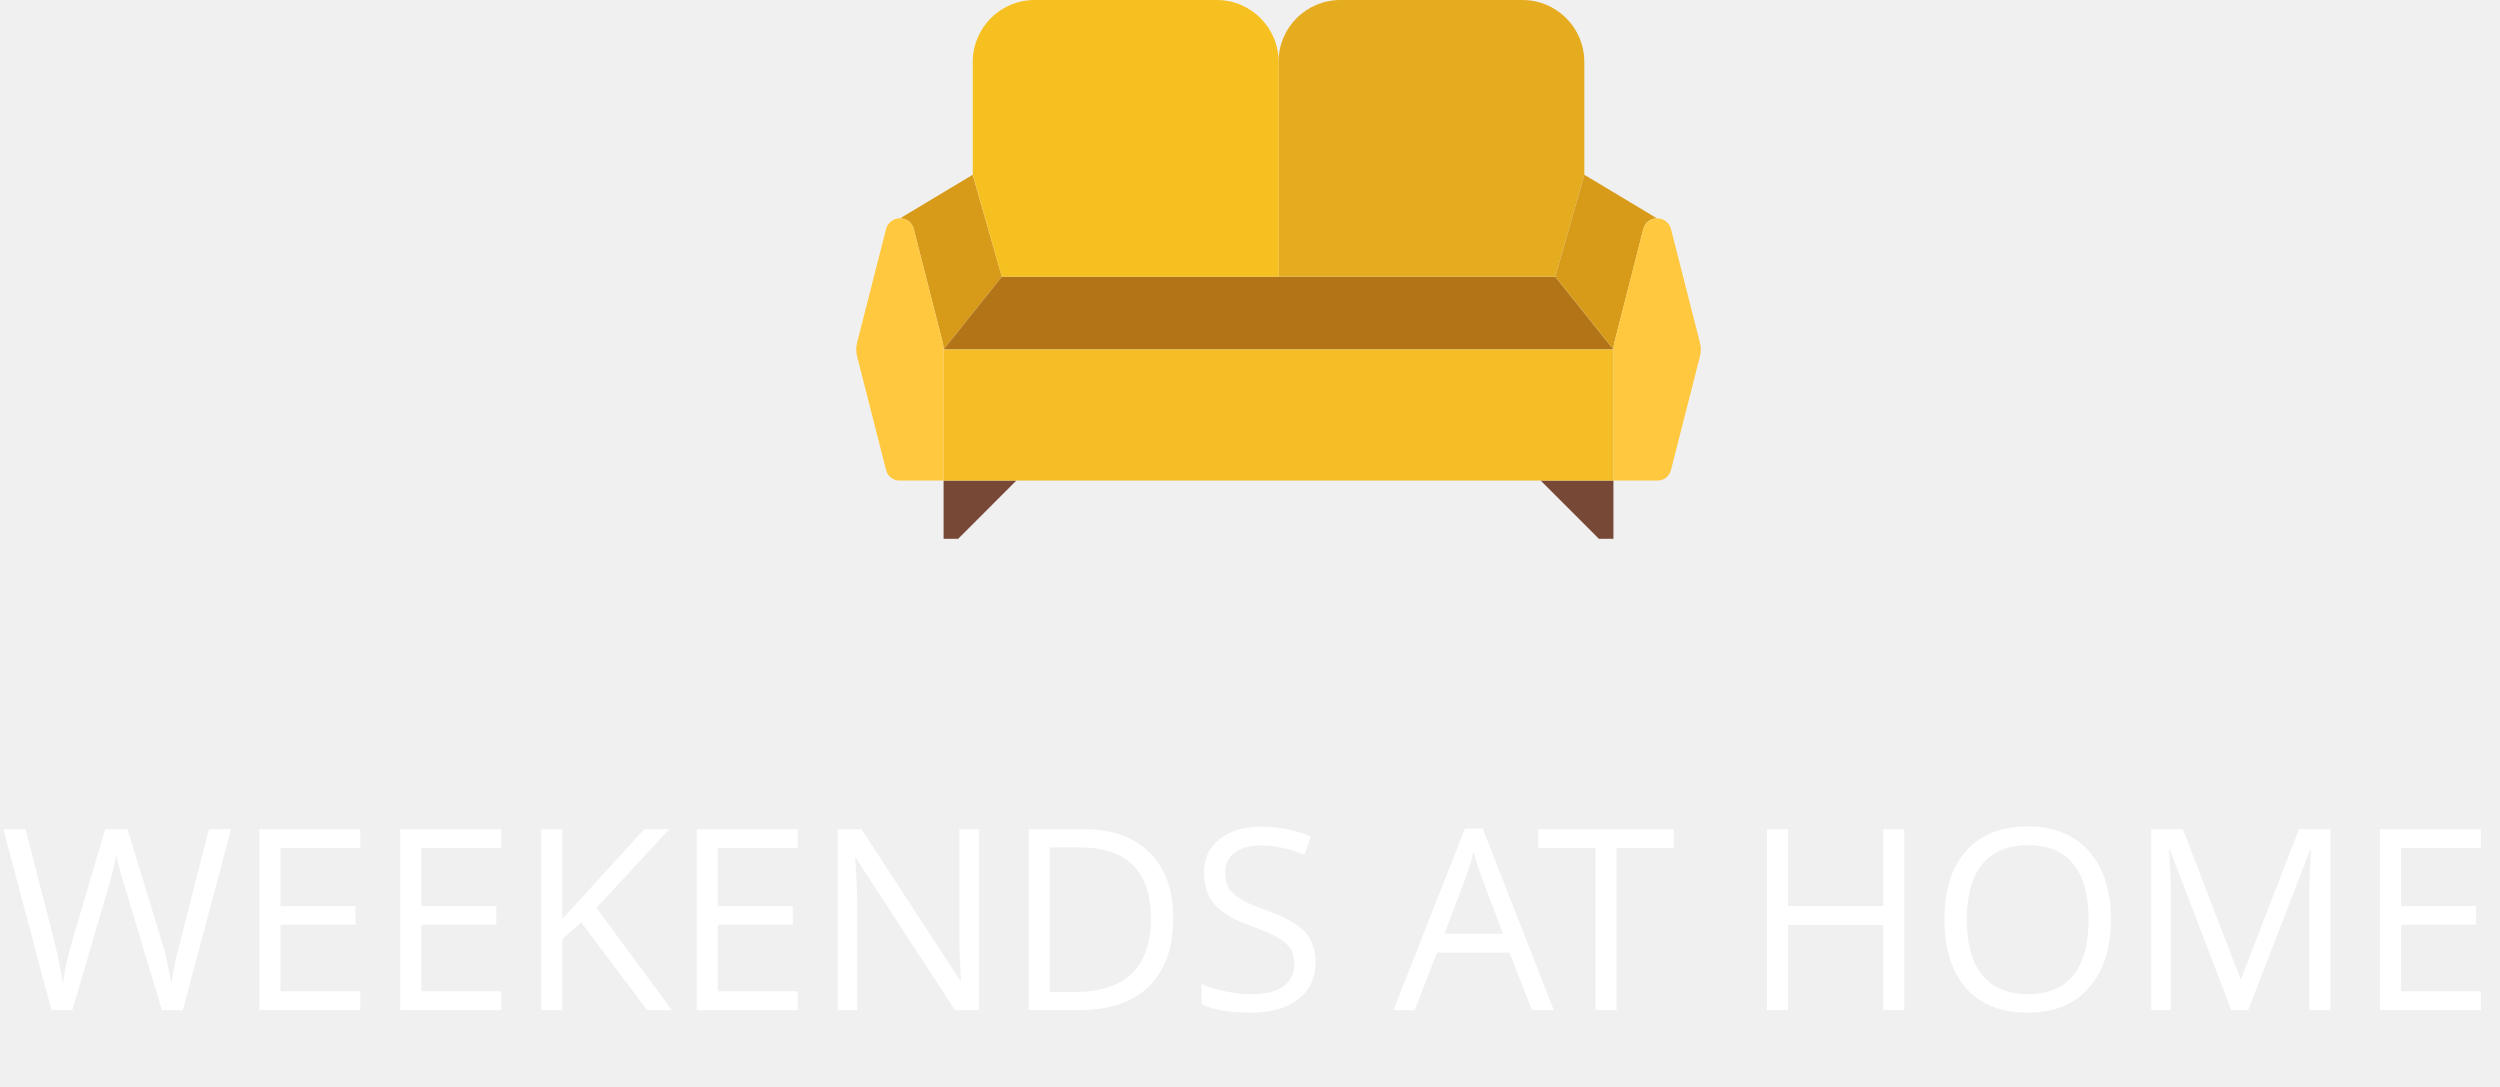
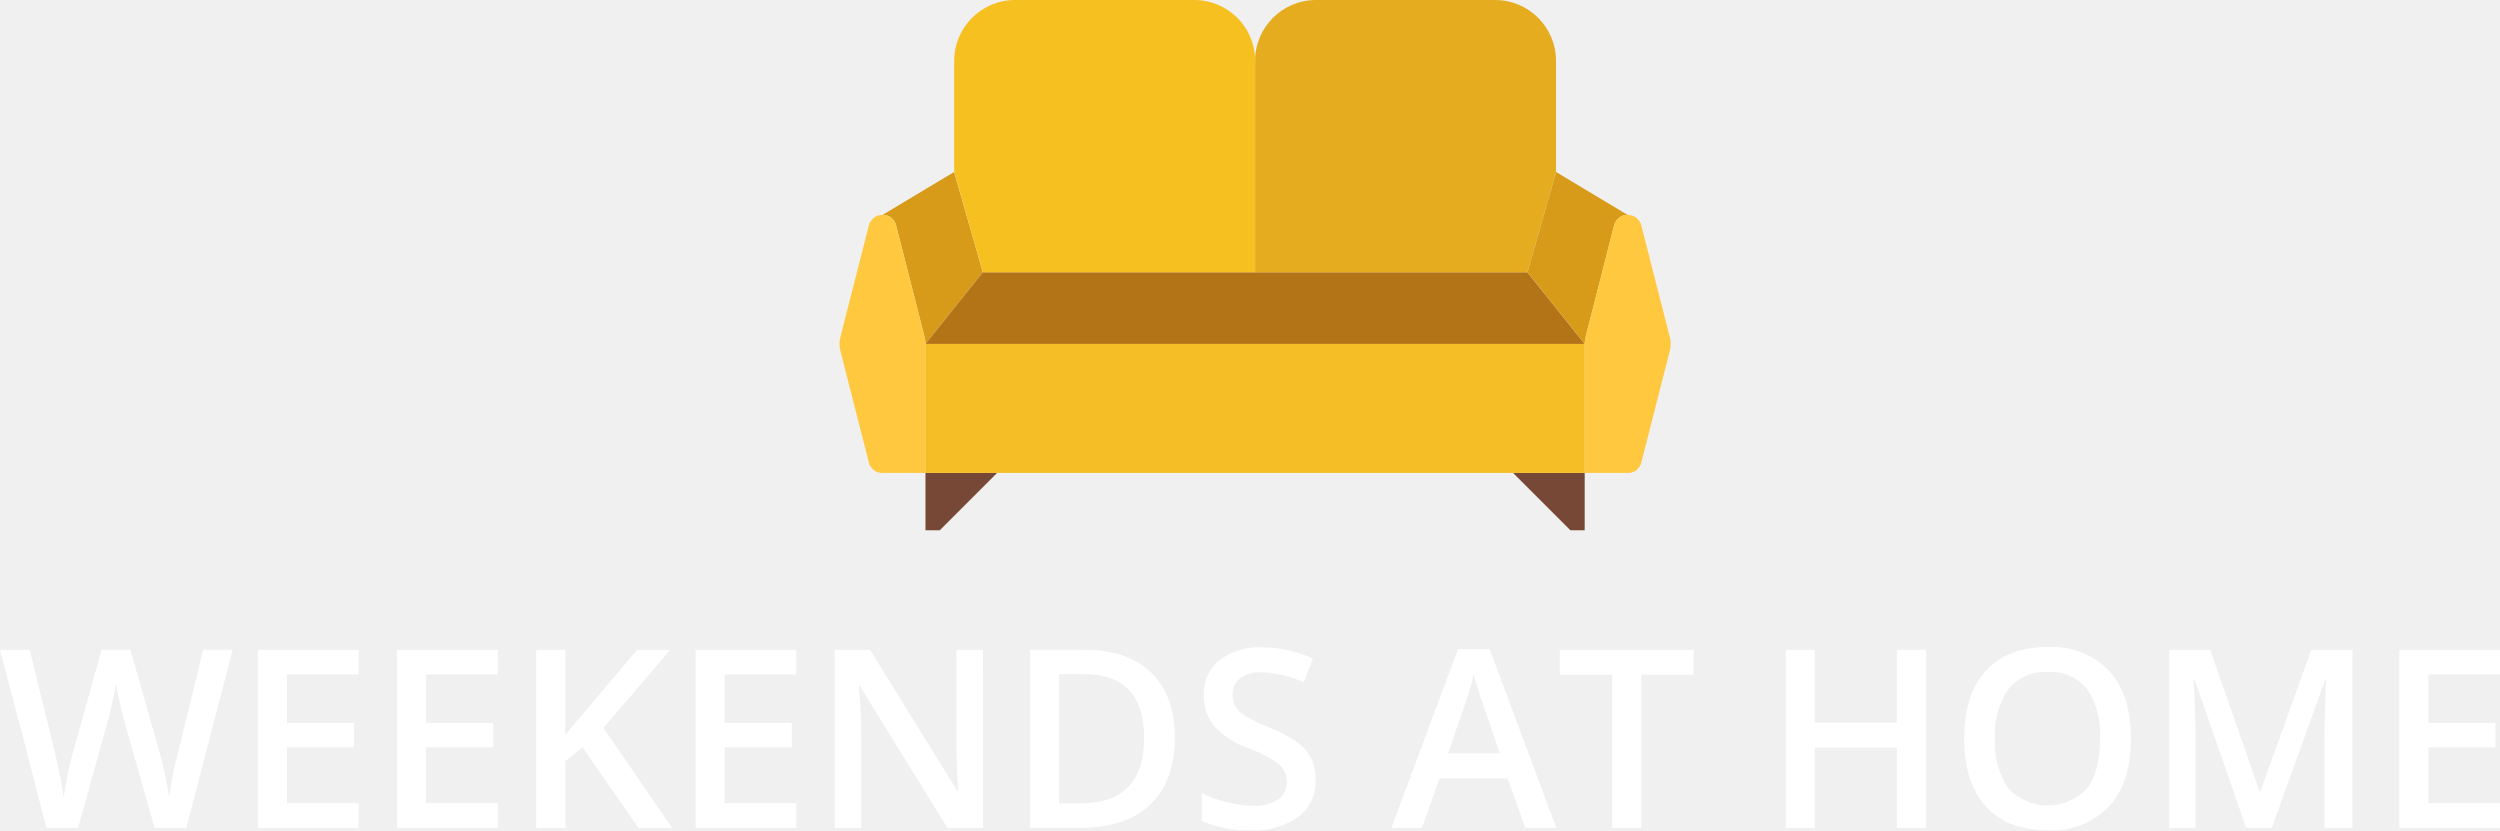
- <svg xmlns="http://www.w3.org/2000/svg" id="Component_6_1" data-name="Component 6 – 1" width="296" height="128.6" viewBox="0 0 296 128.6">
-   <text id="WEEKENDS_AT_HOME" data-name="WEEKENDS AT HOME" transform="translate(0 119.6)" fill="#fff" font-size="30" font-family="OpenSans, Open Sans">
-     <tspan x="0" y="0">WEEKENDS AT HOME</tspan>
-   </text>
-   <g id="Group_343" data-name="Group 343" transform="translate(-590.312 -3180.232)">
-     <path id="Path_1397" data-name="Path 1397" d="M696.879,3206.084a1.637,1.637,0,0,1,1.616,1.248l3.436,13.474a3.284,3.284,0,0,1,.1.806h0l6.9-8.621-3.455-12.069Z" fill="#d79b19" />
-     <path id="Path_1398" data-name="Path 1398" d="M781.344,3221.612H702.033l6.9-8.621h65.518Z" fill="#b37417" />
-     <path id="Path_1399" data-name="Path 1399" d="M774.454,3212.991l3.441-12.069V3187.56a7.328,7.328,0,0,0-7.327-7.328H749.016a7.328,7.328,0,0,0-7.328,7.328v25.431Z" fill="#e5ac20" />
-     <path id="Path_1400" data-name="Path 1400" d="M741.7,3212.991V3187.56a7.328,7.328,0,0,0-7.327-7.328H712.816a7.328,7.328,0,0,0-7.328,7.328v13.362l3.448,12.069Z" fill="#f6c020" />
-     <path id="Path_1401" data-name="Path 1401" d="M786.5,3206.084a1.637,1.637,0,0,0-1.615,1.248l-3.437,13.474a3.28,3.28,0,0,0-.1.806h0l-6.89-8.621,3.441-12.069Z" fill="#d79b19" />
-     <path id="Path_1402" data-name="Path 1402" d="M703.757,3244.026h-1.724v-6.9h8.621Z" fill="#774836" />
-     <path id="Path_1403" data-name="Path 1403" d="M779.619,3244.026h1.724v-6.9h-8.621Z" fill="#774836" />
-     <path id="Path_1404" data-name="Path 1404" d="M701.931,3220.807l-3.436-13.475a1.693,1.693,0,0,0-3.269,0l-3.436,13.475a3.252,3.252,0,0,0,0,1.61l3.436,13.474a1.639,1.639,0,0,0,1.728,1.238h5.079v-15.517h0A3.27,3.27,0,0,0,701.931,3220.807Z" fill="#ffc83e" />
-     <path id="Path_1405" data-name="Path 1405" d="M791.587,3220.807l-3.436-13.475a1.693,1.693,0,0,0-3.269,0l-3.437,13.475a3.266,3.266,0,0,0-.1.805h0v15.517h5.079a1.641,1.641,0,0,0,1.728-1.238l3.436-13.474A3.227,3.227,0,0,0,791.587,3220.807Z" fill="#ffc83e" />
-     <path id="Path_1406" data-name="Path 1406" d="M781.344,3221.612H702.033v15.517h79.311Z" fill="#f5be26" />
+ <svg xmlns="http://www.w3.org/2000/svg" id="likeWeekends" width="300.776" height="99.893" viewBox="0 0 300.776 99.893">
+   <g id="Group_438" data-name="Group 438" transform="translate(-590.488 -3180.232)">
+     <g id="Group_437" data-name="Group 437">
+       <path id="Path_1534" data-name="Path 1534" d="M612.9,3279.832h-3.808l-3.633-12.774q-.234-.834-.586-2.41t-.425-2.189q-.147.938-.476,2.431t-.549,2.227l-3.545,12.715h-3.809l-2.768-10.723-2.813-10.693h3.574l3.062,12.48q.717,3,1.025,5.3.162-1.245.484-2.783t.586-2.491l3.486-12.509h3.472l3.574,12.568a46.951,46.951,0,0,1,1.084,5.215,38.219,38.219,0,0,1,1.054-5.332l3.047-12.451h3.545Z" fill="#fff" />
+       <path id="Path_1535" data-name="Path 1535" d="M633.628,3279.832H621.514v-21.416h12.114v2.959h-8.614v5.83h8.072v2.929h-8.072v6.724h8.614Z" fill="#fff" />
+       <path id="Path_1536" data-name="Path 1536" d="M650.371,3279.832H638.257v-21.416h12.114v2.959h-8.613v5.83h8.071v2.929h-8.071v6.724h8.613Z" fill="#fff" />
+       <path id="Path_1537" data-name="Path 1537" d="M671.347,3279.832H667.29l-6.724-9.7-2.065,1.685v8.013H655v-21.416h3.5v10.224q1.436-1.758,2.856-3.384l5.786-6.84h3.985q-5.61,6.591-8.042,9.389Z" fill="#fff" />
+       <path id="Path_1538" data-name="Path 1538" d="M686.289,3279.832H674.175v-21.416h12.114v2.959h-8.613v5.83h8.071v2.929h-8.071v6.724h8.613Z" fill="#fff" />
+       <path id="Path_1539" data-name="Path 1539" d="M708.76,3279.832h-4.292l-10.533-17.066h-.117l.073.952q.206,2.725.206,4.981v11.133h-3.179v-21.416h4.248l10.5,16.977h.088q-.03-.336-.118-2.454t-.087-3.3v-11.22h3.208Z" fill="#fff" />
+       <path id="Path_1540" data-name="Path 1540" d="M731.831,3268.919q0,5.3-2.944,8.108t-8.482,2.8h-5.991v-21.416h6.621q5.112,0,7.954,2.753T731.831,3268.919Zm-3.692.117q0-7.69-7.192-7.691h-3.032v15.542h2.49Q728.139,3276.887,728.139,3269.036Z" fill="#fff" />
+       <path id="Path_1541" data-name="Path 1541" d="M748.779,3274.016a5.391,5.391,0,0,1-2.065,4.483,8.991,8.991,0,0,1-5.7,1.626,13.6,13.6,0,0,1-5.947-1.128v-3.311a16.2,16.2,0,0,0,3.112,1.084,13.2,13.2,0,0,0,3.07.4,4.88,4.88,0,0,0,3.068-.791,2.582,2.582,0,0,0,.989-2.124,2.661,2.661,0,0,0-.908-2.037,13.68,13.68,0,0,0-3.75-1.977,9.921,9.921,0,0,1-4.131-2.71,5.739,5.739,0,0,1-1.2-3.662,5.128,5.128,0,0,1,1.9-4.219,7.9,7.9,0,0,1,5.112-1.538,15.007,15.007,0,0,1,6.123,1.348l-1.113,2.856a13.377,13.377,0,0,0-5.1-1.2,3.911,3.911,0,0,0-2.578.74,2.429,2.429,0,0,0-.879,1.955,2.753,2.753,0,0,0,.351,1.428,3.6,3.6,0,0,0,1.158,1.121,19.627,19.627,0,0,0,2.9,1.392,15.825,15.825,0,0,1,3.457,1.831,5.367,5.367,0,0,1,1.611,1.919A5.767,5.767,0,0,1,748.779,3274.016Z" fill="#fff" />
+       <path id="Path_1542" data-name="Path 1542" d="M774,3279.832l-2.139-5.948h-8.188l-2.1,5.948H757.89l8.013-21.5h3.809l8.012,21.5Zm-3.062-8.965-2.007-5.83q-.219-.587-.608-1.846t-.534-1.846a33.06,33.06,0,0,1-1.157,3.941l-1.934,5.581Z" fill="#fff" />
+       <path id="Path_1543" data-name="Path 1543" d="M787.949,3279.832h-3.5v-18.413h-6.3v-3h16.1v3h-6.3Z" fill="#fff" />
+       <path id="Path_1544" data-name="Path 1544" d="M822.212,3279.832H818.7v-9.654h-9.873v9.654h-3.5v-21.416h3.5v8.759H818.7v-8.759h3.516Z" fill="#fff" />
+       <path id="Path_1545" data-name="Path 1545" d="M846.865,3269.094q0,5.231-2.615,8.13a9.455,9.455,0,0,1-7.4,2.9q-4.85,0-7.45-2.879t-2.6-8.181q0-5.3,2.614-8.145t7.464-2.841a9.444,9.444,0,0,1,7.383,2.885Q846.865,3263.85,846.865,3269.094Zm-16.348,0a9.608,9.608,0,0,0,1.6,6,6.5,6.5,0,0,0,9.441.022q1.589-2.022,1.589-6.021a9.637,9.637,0,0,0-1.575-5.976,5.564,5.564,0,0,0-4.694-2.036,5.683,5.683,0,0,0-4.754,2.036A9.511,9.511,0,0,0,830.517,3269.094Z" fill="#fff" />
+       <path id="Path_1546" data-name="Path 1546" d="M860.722,3279.832l-6.21-17.886h-.118q.249,3.984.249,7.471v10.415h-3.178v-21.416H856.4l5.947,17.036h.088l6.123-17.036h4.952v21.416h-3.37v-10.591q0-1.6.081-4.16t.139-3.106h-.117l-6.431,17.857Z" fill="#fff" />
+       <path id="Path_1547" data-name="Path 1547" d="M891.264,3279.832H879.15v-21.416h12.114v2.959h-8.613v5.83h8.071v2.929h-8.071v6.724h8.613Z" fill="#fff" />
+     </g>
+   </g>
+   <g id="Group_439" data-name="Group 439" transform="translate(-590.689 -3180.232)">
+     <path id="Path_1548" data-name="Path 1548" d="M696.879,3206.084a1.637,1.637,0,0,1,1.616,1.248l3.436,13.474a3.284,3.284,0,0,1,.1.806h0l6.9-8.621-3.455-12.069Z" fill="#d79b19" />
+     <path id="Path_1549" data-name="Path 1549" d="M781.344,3221.612H702.033l6.9-8.621h65.518Z" fill="#b37417" />
+     <path id="Path_1550" data-name="Path 1550" d="M774.454,3212.991l3.441-12.069V3187.56a7.328,7.328,0,0,0-7.327-7.328H749.016a7.328,7.328,0,0,0-7.328,7.328v25.431Z" fill="#e5ac20" />
+     <path id="Path_1551" data-name="Path 1551" d="M741.7,3212.991V3187.56a7.328,7.328,0,0,0-7.327-7.328H712.816a7.328,7.328,0,0,0-7.328,7.328v13.362l3.448,12.069Z" fill="#f6c020" />
+     <path id="Path_1552" data-name="Path 1552" d="M786.5,3206.084a1.637,1.637,0,0,0-1.615,1.248l-3.437,13.474a3.28,3.28,0,0,0-.1.806h0l-6.89-8.621,3.441-12.069Z" fill="#d79b19" />
+     <path id="Path_1553" data-name="Path 1553" d="M703.757,3244.026h-1.724v-6.9h8.621Z" fill="#774836" />
+     <path id="Path_1554" data-name="Path 1554" d="M779.619,3244.026h1.724v-6.9h-8.621Z" fill="#774836" />
+     <path id="Path_1555" data-name="Path 1555" d="M701.931,3220.807l-3.436-13.475a1.693,1.693,0,0,0-3.269,0l-3.436,13.475a3.252,3.252,0,0,0,0,1.61l3.436,13.474a1.639,1.639,0,0,0,1.728,1.238h5.079v-15.517h0A3.27,3.27,0,0,0,701.931,3220.807Z" fill="#ffc83e" />
+     <path id="Path_1556" data-name="Path 1556" d="M791.587,3220.807l-3.436-13.475a1.693,1.693,0,0,0-3.269,0l-3.437,13.475a3.266,3.266,0,0,0-.1.805h0v15.517h5.079a1.641,1.641,0,0,0,1.728-1.238l3.436-13.474A3.227,3.227,0,0,0,791.587,3220.807Z" fill="#ffc83e" />
+     <path id="Path_1557" data-name="Path 1557" d="M781.344,3221.612H702.033v15.517h79.311Z" fill="#f5be26" />
  </g>
</svg>
